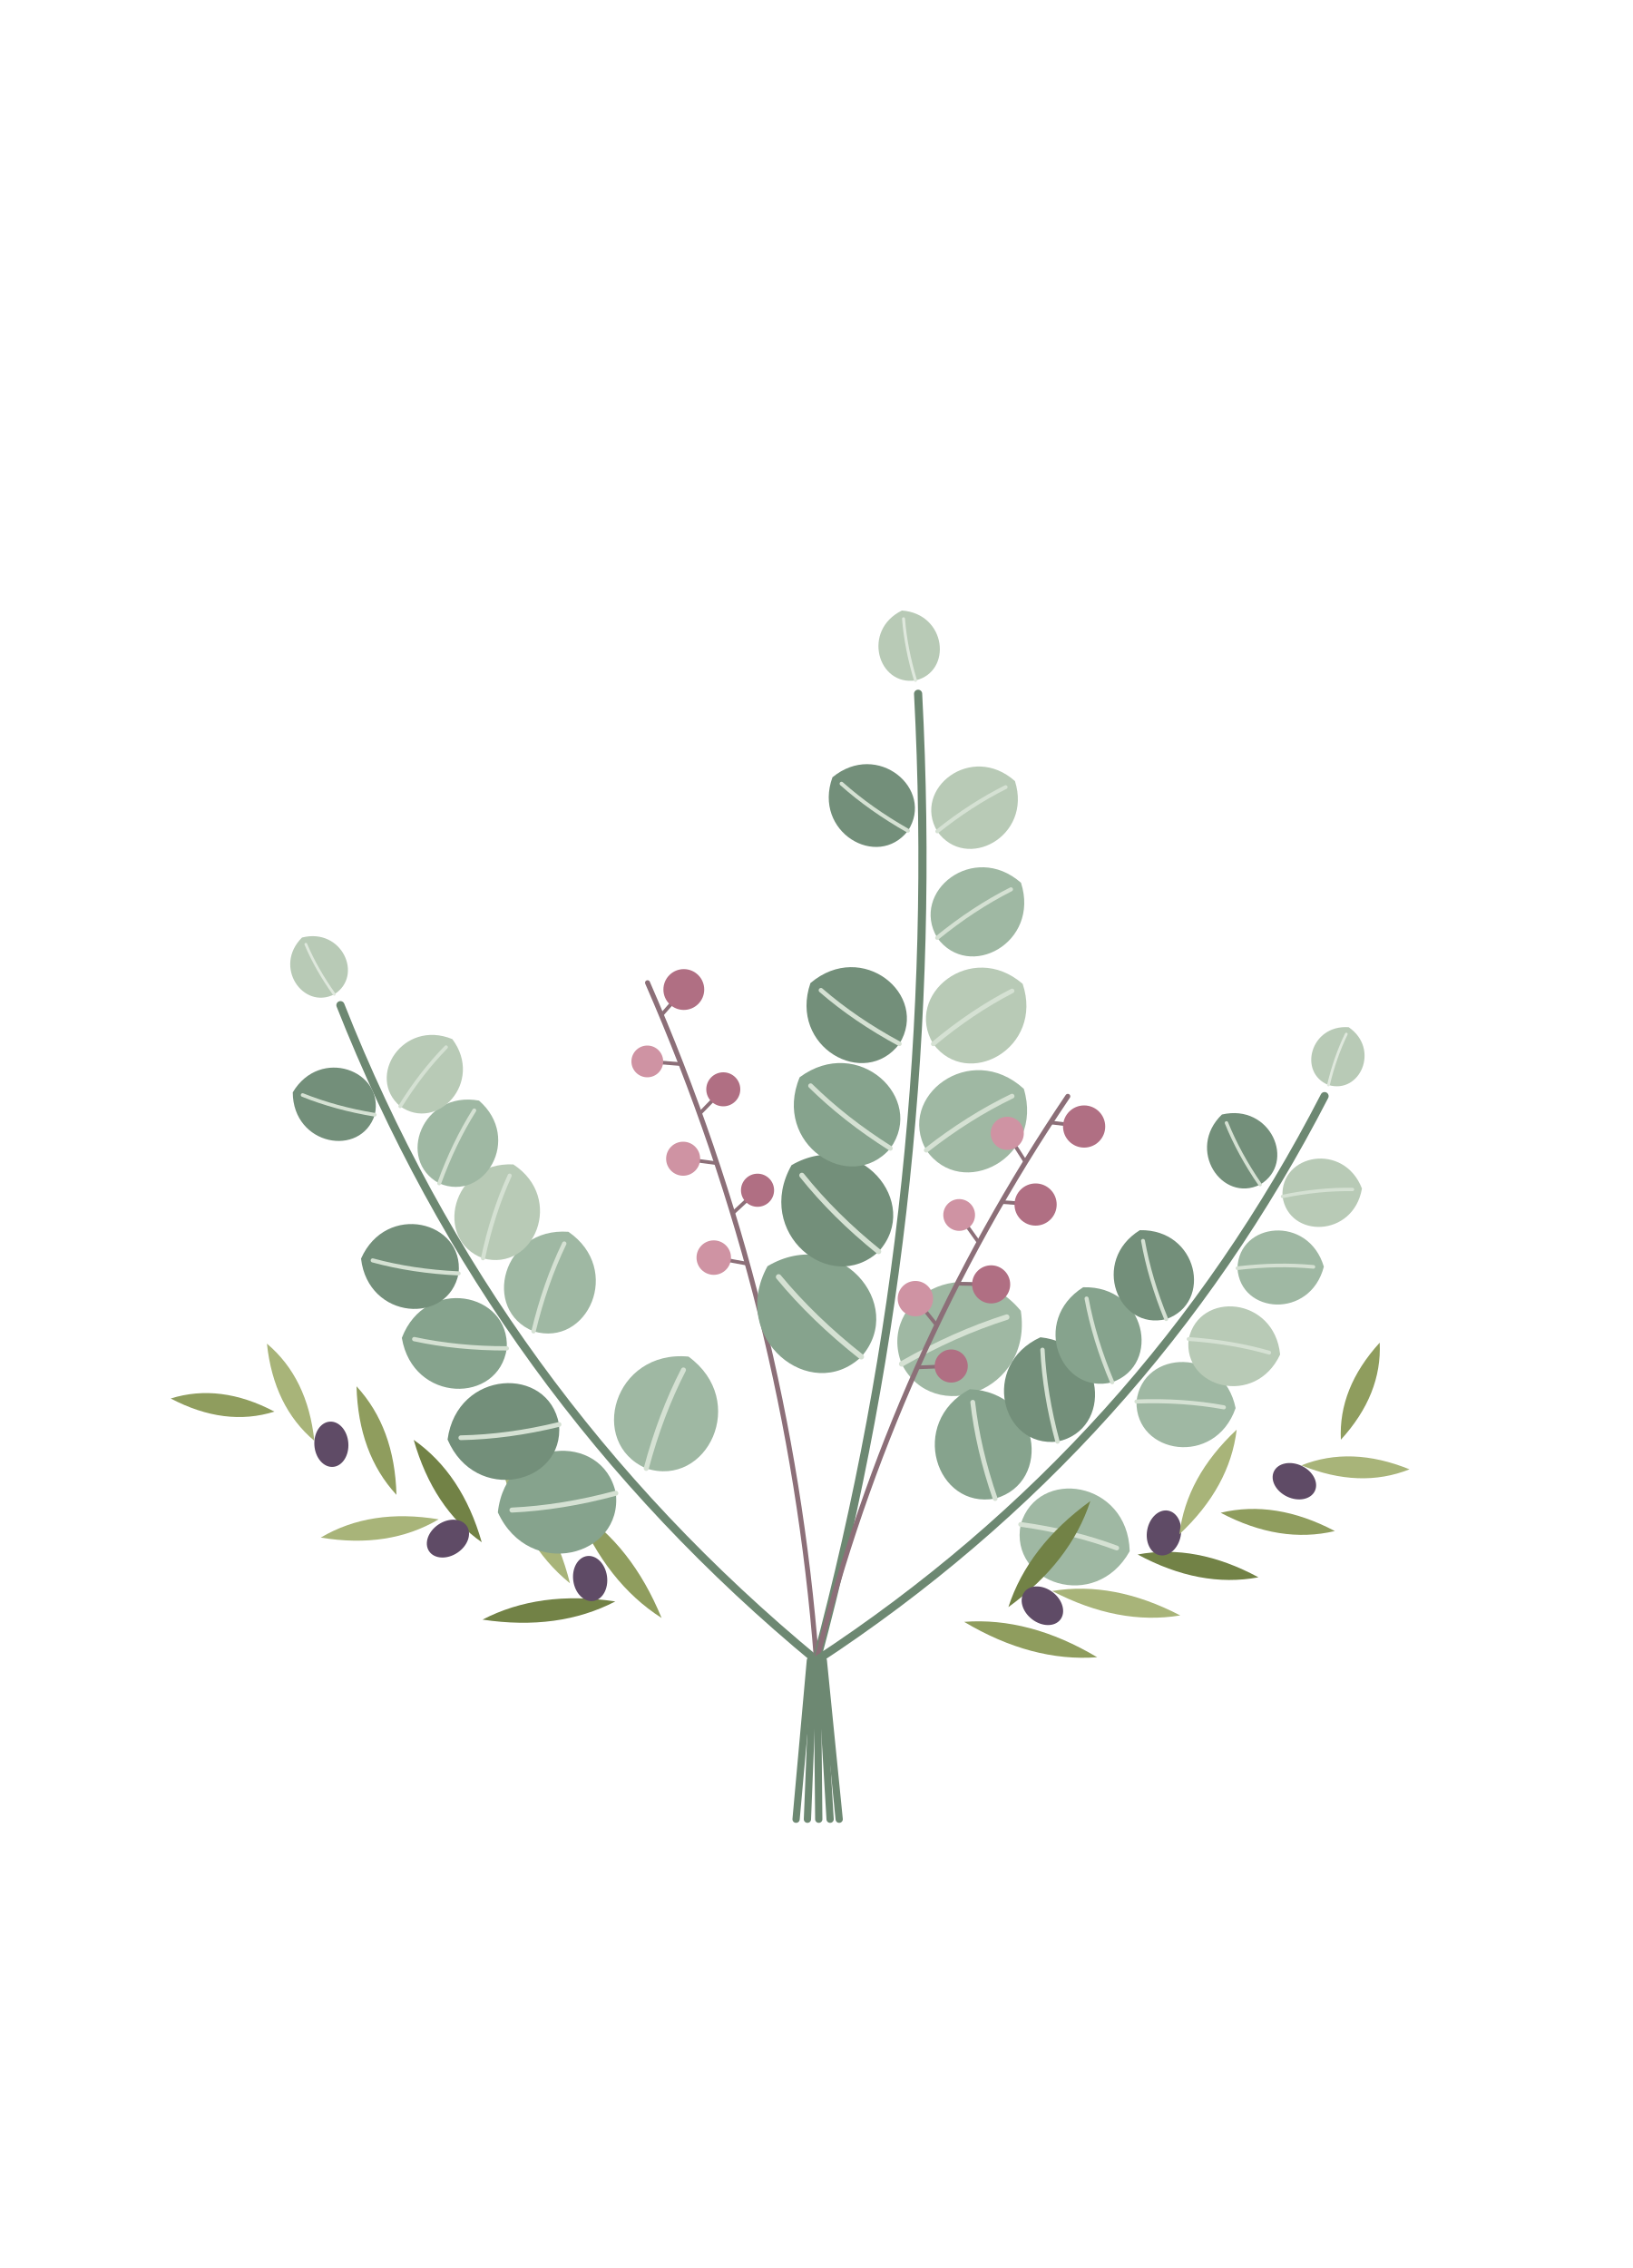
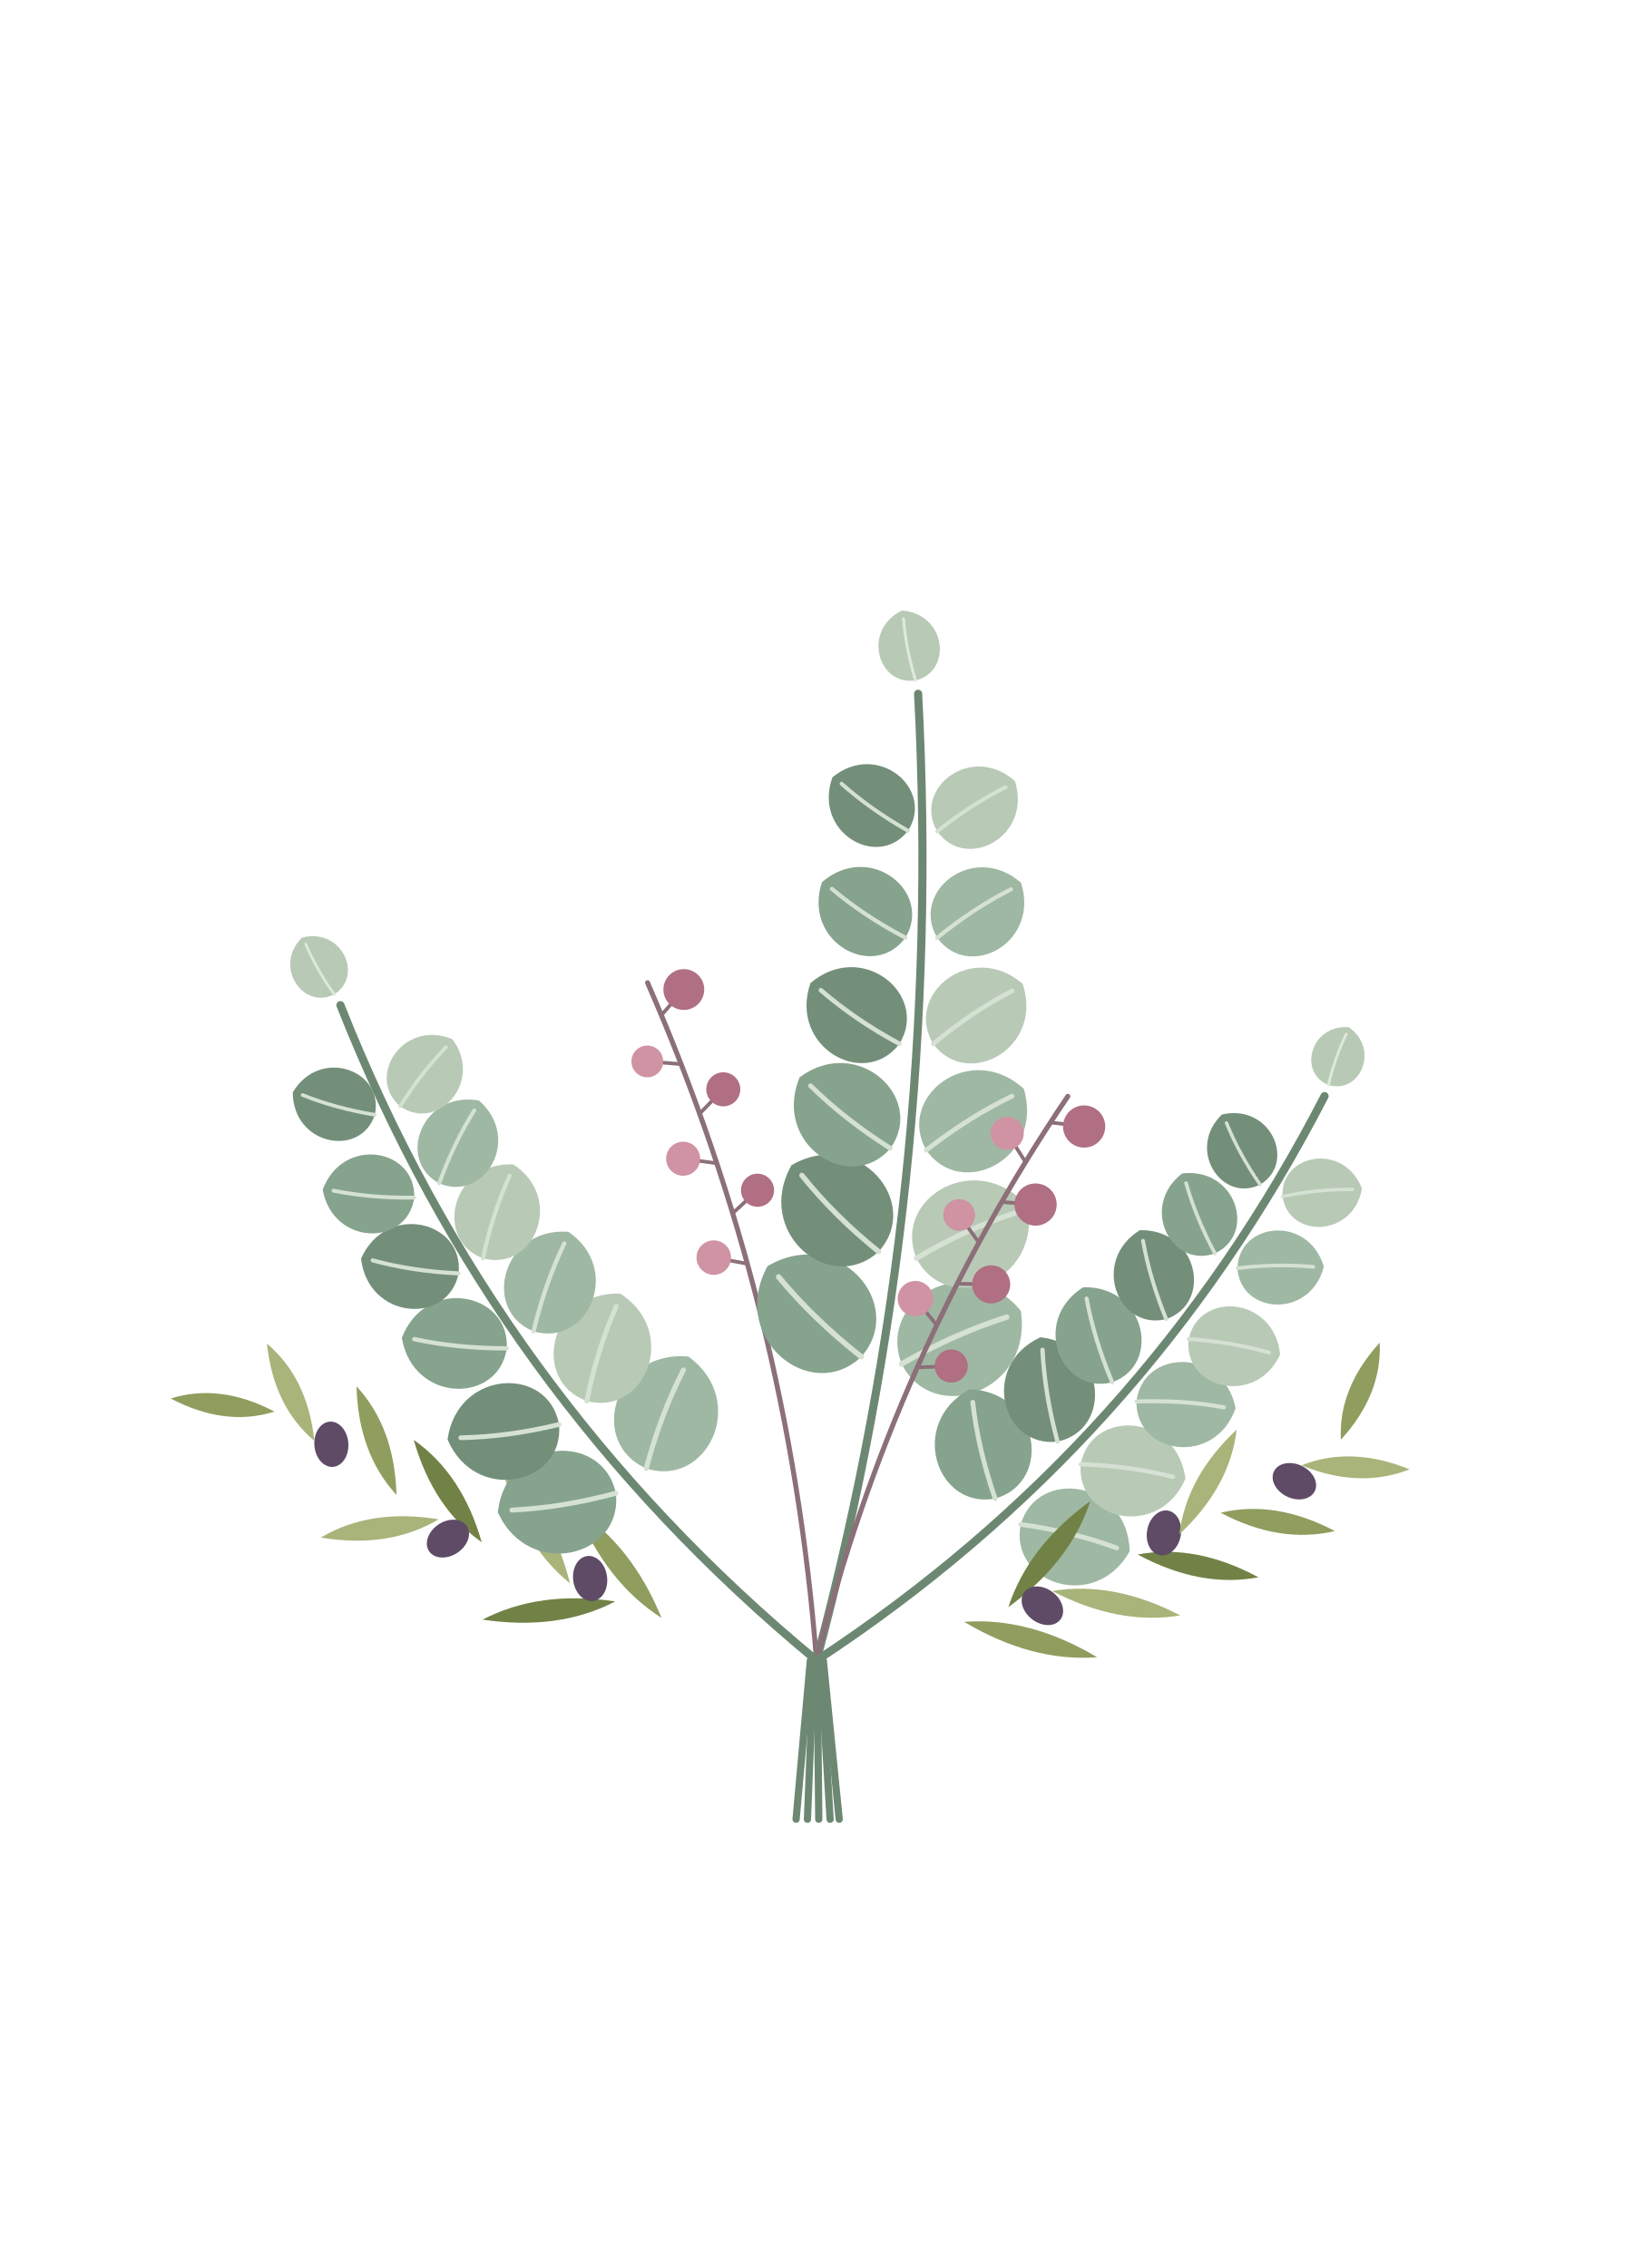
<svg xmlns="http://www.w3.org/2000/svg" viewBox="0 0 720 1000" width="720" height="1000">
  <path d="M0 0Q27.3 -9.5 60.7 0Q33.4 9.5 0 0Z" transform="translate(291.7 713.4) rotate(-128.2)" fill="#8f9d5e" />
  <path d="M0 0Q26.6 -9.5 59.1 0Q32.5 9.5 0 0Z" transform="translate(271.3 706.1) rotate(-187.8)" fill="#728246" />
  <ellipse cx="260.2" cy="696" rx="7.5" ry="10" fill="#5f4b66" transform="rotate(-187.8 260.2 696)" />
  <path d="M0 0Q25.9 -9.5 57.5 0Q31.6 9.5 0 0Z" transform="translate(251.3 698.1) rotate(-120.8)" fill="#a8b479" />
  <path d="M0 0Q24.4 -9.5 54.2 0Q29.8 9.5 0 0Z" transform="translate(212.4 680) rotate(-123.6)" fill="#728246" />
  <ellipse cx="197.5" cy="678.4" rx="7.5" ry="10" fill="#5f4b66" transform="rotate(-123.6 197.5 678.4)" />
  <path d="M0 0Q23.7 -9.5 52.6 0Q28.9 9.5 0 0Z" transform="translate(193.4 669.9) rotate(-188.8)" fill="#a8b479" />
  <path d="M0 0Q22.9 -9.5 51 0Q28 9.5 0 0Z" transform="translate(174.8 659.1) rotate(-110.2)" fill="#8f9d5e" />
  <ellipse cx="146.1" cy="636.8" rx="7.5" ry="10" fill="#5f4b66" transform="rotate(-184.1 146.1 636.8)" />
  <path d="M0 0Q21.5 -9.5 47.7 0Q26.2 9.5 0 0Z" transform="translate(138.6 635.3) rotate(-116)" fill="#a8b479" />
  <path d="M0 0Q20.7 -9.5 46.1 0Q25.3 9.5 0 0Z" transform="translate(121 622.4) rotate(-172.8)" fill="#8f9d5e" />
  <path d="M360 732.1Q217.8 614.7 150.1 443.2" fill="none" stroke="#6d8872" stroke-width="3.6" stroke-linecap="round" />
  <g transform="translate(281.4 656.8) rotate(-69.3)">
    <path d="M0 0L10 0C11.3 -28.2 53.9 -32 62.7 0C53.9 32 11.3 28.2 10 0Z" fill="#9fb8a3" />
    <path d="M10 0Q34.5 -2.5 56.4 0" fill="none" stroke="#d5e1d3" stroke-width="2.2" stroke-linecap="round" />
  </g>
  <g transform="translate(281.4 656.8) rotate(-189.2)">
    <path d="M0 0L10 0C11.3 -28.2 53.9 -32 62.7 0C53.9 32 11.3 28.2 10 0Z" fill="#86a38d" />
    <path d="M10 0Q34.5 -2.5 56.4 0" fill="none" stroke="#d5e1d3" stroke-width="2.2" stroke-linecap="round" />
  </g>
+   <g transform="translate(255.9 626.8) rotate(-72.7)">
+     <path d="M0 0L9.5 0C10.6 -26.6 50.8 -30.1 59.1 0C50.8 30.1 10.6 26.6 9.5 0Z" fill="#b8cab6" />
+     <path d="M9.5 0Q32.5 -2.4 53.2 0" fill="none" stroke="#d5e1d3" stroke-width="2.1" stroke-linecap="round" />
+   </g>
  <g transform="translate(255.9 626.8) rotate(-187.7)">
    <path d="M0 0L9.5 0C10.6 -26.6 50.8 -30.1 59.1 0C50.8 30.1 10.6 26.6 9.5 0Z" fill="#738f7a" />
    <path d="M9.5 0Q32.5 -2.4 53.2 0" fill="none" stroke="#d5e1d3" stroke-width="2.1" stroke-linecap="round" />
  </g>
  <g transform="translate(232.3 595.4) rotate(-70.7)">
    <path d="M0 0L8.9 0C10 -24.9 47.7 -28.3 55.4 0C47.7 28.3 10 24.9 8.9 0Z" fill="#9fb8a3" />
    <path d="M8.9 0Q30.5 -2.2 49.9 0" fill="none" stroke="#d5e1d3" stroke-width="1.9" stroke-linecap="round" />
  </g>
  <g transform="translate(232.3 595.4) rotate(-174.3)">
    <path d="M0 0L8.9 0C10 -24.9 47.7 -28.3 55.4 0C47.7 28.3 10 24.9 8.9 0Z" fill="#86a38d" />
    <path d="M8.9 0Q30.5 -2.2 49.9 0" fill="none" stroke="#d5e1d3" stroke-width="1.9" stroke-linecap="round" />
  </g>
  <g transform="translate(210.4 562.7) rotate(-72.1)">
    <path d="M0 0L8.3 0C9.3 -23.3 44.6 -26.4 51.8 0C44.6 26.4 9.3 23.3 8.3 0Z" fill="#b8cab6" />
    <path d="M8.3 0Q28.5 -2.1 46.6 0" fill="none" stroke="#d5e1d3" stroke-width="1.8" stroke-linecap="round" />
  </g>
  <g transform="translate(210.4 562.7) rotate(-171.4)">
    <path d="M0 0L8.3 0C9.3 -23.3 44.6 -26.4 51.8 0C44.6 26.4 9.3 23.3 8.3 0Z" fill="#738f7a" />
    <path d="M8.3 0Q28.5 -2.1 46.6 0" fill="none" stroke="#d5e1d3" stroke-width="1.8" stroke-linecap="round" />
  </g>
  <g transform="translate(190.3 528.7) rotate(-64.3)">
    <path d="M0 0L7.7 0C8.7 -21.7 41.4 -24.6 48.2 0C41.4 24.6 8.7 21.7 7.7 0Z" fill="#9fb8a3" />
+     <path d="M7.7 0Q26.5 -1.9 43.4 0" fill="none" stroke="#d5e1d3" stroke-width="1.7" stroke-linecap="round" />
+   </g>
+   <g transform="translate(190.3 528.7) rotate(-175.1)">
+     <path d="M0 0L7.7 0C8.7 -21.7 41.4 -24.6 48.2 0C41.4 24.6 8.7 21.7 7.7 0Z" fill="#86a38d" />
    <path d="M7.7 0Q26.5 -1.9 43.4 0" fill="none" stroke="#d5e1d3" stroke-width="1.7" stroke-linecap="round" />
  </g>
  <g transform="translate(172.1 493.4) rotate(-52.2)">
    <path d="M0 0L7.1 0C8 -20 38.3 -22.7 44.6 0C38.3 22.7 8 20 7.1 0Z" fill="#b8cab6" />
    <path d="M7.1 0Q24.5 -1.8 40.1 0" fill="none" stroke="#d5e1d3" stroke-width="1.6" stroke-linecap="round" />
  </g>
  <g transform="translate(172.1 493.4) rotate(-164.7)">
    <path d="M0 0L7.1 0C8 -20 38.3 -22.7 44.6 0C38.3 22.7 8 20 7.1 0Z" fill="#738f7a" />
    <path d="M7.1 0Q24.5 -1.8 40.1 0" fill="none" stroke="#d5e1d3" stroke-width="1.6" stroke-linecap="round" />
  </g>
  <g transform="translate(150.1 443.2) rotate(-119.6)">
    <path d="M0 0L5.5 0C6.2 -15.4 29.5 -17.5 34.3 0C29.5 17.5 6.2 15.4 5.5 0Z" fill="#b8cab6" />
    <path d="M5.5 0Q18.9 -1.4 30.9 0" fill="none" stroke="#dfe8dd" stroke-width="1.2" stroke-linecap="round" />
  </g>
  <path d="M360 732.1Q348 576.4 285.5 433.3" fill="none" stroke="#8c6f78" stroke-width="2.2" stroke-linecap="round" />
  <path d="M335.4 579.5L346.8 569.9" stroke="#8c6f78" stroke-width="1.6" />
  <circle cx="346.8" cy="569.9" r="7.7" fill="#b06f83" />
  <path d="M329.5 557.2L314.7 554.5" stroke="#8c6f78" stroke-width="1.6" />
  <circle cx="314.7" cy="554.5" r="7.6" fill="#cf93a3" />
  <path d="M323 535L334 524.8" stroke="#8c6f78" stroke-width="1.6" />
  <circle cx="334" cy="524.8" r="7.3" fill="#b06f83" />
  <path d="M316 512.9L301.2 510.9" stroke="#8c6f78" stroke-width="1.6" />
  <circle cx="301.2" cy="510.9" r="7.5" fill="#cf93a3" />
  <path d="M308.5 491L318.9 480.3" stroke="#8c6f78" stroke-width="1.6" />
  <circle cx="318.9" cy="480.3" r="7.5" fill="#b06f83" />
  <path d="M300.3 469.2L285.4 468" stroke="#8c6f78" stroke-width="1.6" />
  <circle cx="285.4" cy="468" r="7" fill="#cf93a3" />
  <path d="M291.6 447.6L301.5 436.3" stroke="#8c6f78" stroke-width="1.6" />
  <circle cx="301.5" cy="436.3" r="9" fill="#b06f83" />
  <path d="M360 732.1Q416.2 522.6 404.8 305.9" fill="none" stroke="#6d8872" stroke-width="3.6" stroke-linecap="round" />
  <g transform="translate(387.6 605.8) rotate(-24)">
    <path d="M0 0L10.9 0C12.3 -30.8 58.8 -34.9 68.4 0C58.8 34.9 12.3 30.8 10.9 0Z" fill="#9fb8a3" />
    <path d="M10.9 0Q37.6 -2.7 61.6 0" fill="none" stroke="#d5e1d3" stroke-width="2.4" stroke-linecap="round" />
  </g>
  <g transform="translate(387.6 605.8) rotate(-136)">
    <path d="M0 0L10.9 0C12.3 -30.8 58.8 -34.9 68.4 0C58.8 34.9 12.3 30.8 10.9 0Z" fill="#86a38d" />
    <path d="M10.9 0Q37.6 -2.7 61.6 0" fill="none" stroke="#d5e1d3" stroke-width="2.4" stroke-linecap="round" />
  </g>
+   <g transform="translate(394.7 559.1) rotate(-24.7)">
+     <path d="M0 0L10.3 0C11.6 -29 55.4 -32.9 64.4 0C55.4 32.9 11.6 29 10.3 0Z" fill="#b8cab6" />
+     <path d="M10.3 0Q35.4 -2.6 58 0" fill="none" stroke="#d5e1d3" stroke-width="2.3" stroke-linecap="round" />
+   </g>
  <g transform="translate(394.7 559.1) rotate(-135.2)">
    <path d="M0 0L10.3 0C11.6 -29 55.4 -32.9 64.4 0C55.4 32.9 11.6 29 10.3 0Z" fill="#738f7a" />
    <path d="M10.3 0Q35.4 -2.6 58 0" fill="none" stroke="#d5e1d3" stroke-width="2.3" stroke-linecap="round" />
  </g>
  <g transform="translate(400.2 512.3) rotate(-32.2)">
    <path d="M0 0L9.7 0C10.9 -27.2 52 -30.8 60.5 0C52 30.8 10.9 27.2 9.7 0Z" fill="#9fb8a3" />
    <path d="M9.7 0Q33.3 -2.4 54.4 0" fill="none" stroke="#d5e1d3" stroke-width="2.1" stroke-linecap="round" />
  </g>
  <g transform="translate(400.2 512.3) rotate(-141.9)">
    <path d="M0 0L9.7 0C10.9 -27.2 52 -30.8 60.5 0C52 30.8 10.9 27.2 9.7 0Z" fill="#86a38d" />
    <path d="M9.7 0Q33.3 -2.4 54.4 0" fill="none" stroke="#d5e1d3" stroke-width="2.1" stroke-linecap="round" />
  </g>
  <g transform="translate(404 465.3) rotate(-33.9)">
    <path d="M0 0L9 0C10.2 -25.4 48.6 -28.8 56.5 0C48.6 28.8 10.2 25.4 9 0Z" fill="#b8cab6" />
    <path d="M9 0Q31.1 -2.3 50.9 0" fill="none" stroke="#d5e1d3" stroke-width="2" stroke-linecap="round" />
  </g>
  <g transform="translate(404 465.3) rotate(-145.7)">
    <path d="M0 0L9 0C10.2 -25.4 48.6 -28.8 56.5 0C48.6 28.8 10.2 25.4 9 0Z" fill="#738f7a" />
    <path d="M9 0Q31.1 -2.3 50.9 0" fill="none" stroke="#d5e1d3" stroke-width="2" stroke-linecap="round" />
  </g>
  <g transform="translate(406.2 418.1) rotate(-33.3)">
    <path d="M0 0L8.4 0C9.5 -23.7 45.2 -26.8 52.6 0C45.2 26.8 9.5 23.7 8.4 0Z" fill="#9fb8a3" />
+     <path d="M8.4 0Q28.9 -2.1 47.3 0" fill="none" stroke="#d5e1d3" stroke-width="1.8" stroke-linecap="round" />
+   </g>
+   <g transform="translate(406.2 418.1) rotate(-146.4)">
+     <path d="M0 0L8.4 0C9.5 -23.7 45.2 -26.8 52.6 0C45.2 26.8 9.5 23.7 8.4 0Z" fill="#86a38d" />
    <path d="M8.4 0Q28.9 -2.1 47.3 0" fill="none" stroke="#d5e1d3" stroke-width="1.8" stroke-linecap="round" />
  </g>
  <g transform="translate(406.7 370.8) rotate(-32.9)">
    <path d="M0 0L7.8 0C8.7 -21.9 41.8 -24.8 48.6 0C41.8 24.8 8.7 21.9 7.8 0Z" fill="#b8cab6" />
    <path d="M7.8 0Q26.7 -1.9 43.7 0" fill="none" stroke="#d5e1d3" stroke-width="1.7" stroke-linecap="round" />
  </g>
  <g transform="translate(406.7 370.8) rotate(-144.7)">
    <path d="M0 0L7.8 0C8.7 -21.9 41.8 -24.8 48.6 0C41.8 24.8 8.7 21.9 7.8 0Z" fill="#738f7a" />
    <path d="M7.8 0Q26.7 -1.9 43.7 0" fill="none" stroke="#d5e1d3" stroke-width="1.7" stroke-linecap="round" />
  </g>
  <g transform="translate(404.8 305.9) rotate(-101)">
    <path d="M0 0L6 0C6.7 -16.8 32.2 -19.1 37.4 0C32.2 19.1 6.7 16.8 6 0Z" fill="#b8cab6" />
    <path d="M6 0Q20.6 -1.5 33.7 0" fill="none" stroke="#dfe8dd" stroke-width="1.3" stroke-linecap="round" />
  </g>
  <path d="M360 732.1Q393.5 598 470.8 483.4" fill="none" stroke="#8c6f78" stroke-width="2.2" stroke-linecap="round" />
  <path d="M404.4 602.9L419.4 602.3" stroke="#8c6f78" stroke-width="1.6" />
  <circle cx="419.4" cy="602.3" r="7.3" fill="#b06f83" />
  <path d="M413 584.3L403.6 572.6" stroke="#8c6f78" stroke-width="1.6" />
  <circle cx="403.6" cy="572.6" r="7.8" fill="#cf93a3" />
  <path d="M422 566L437 566.3" stroke="#8c6f78" stroke-width="1.6" />
  <circle cx="437" cy="566.3" r="8.4" fill="#b06f83" />
  <path d="M431.6 547.9L422.9 535.7" stroke="#8c6f78" stroke-width="1.6" />
  <circle cx="422.9" cy="535.7" r="7" fill="#cf93a3" />
  <path d="M441.6 530L456.6 531.1" stroke="#8c6f78" stroke-width="1.6" />
  <circle cx="456.6" cy="531.1" r="9.3" fill="#b06f83" />
  <path d="M452.1 512.3L444.1 499.7" stroke="#8c6f78" stroke-width="1.6" />
  <circle cx="444.1" cy="499.7" r="7.3" fill="#cf93a3" />
  <path d="M463.1 494.9L478 496.7" stroke="#8c6f78" stroke-width="1.6" />
  <circle cx="478" cy="496.7" r="9.3" fill="#b06f83" />
  <path d="M360 732.1Q504.7 637.2 584 483.3" fill="none" stroke="#6d8872" stroke-width="3.6" stroke-linecap="round" />
  <g transform="translate(440.9 669.9) rotate(13.8)">
    <path d="M0 0L9.4 0C10.6 -26.5 50.7 -30 58.9 0C50.7 30 10.6 26.5 9.4 0Z" fill="#9fb8a3" />
    <path d="M9.4 0Q32.4 -2.4 53 0" fill="none" stroke="#d5e1d3" stroke-width="2.1" stroke-linecap="round" />
  </g>
  <g transform="translate(440.9 669.9) rotate(-103.1)">
    <path d="M0 0L9.4 0C10.6 -26.5 50.7 -30 58.9 0C50.7 30 10.6 26.5 9.4 0Z" fill="#86a38d" />
    <path d="M9.4 0Q32.4 -2.4 53 0" fill="none" stroke="#d5e1d3" stroke-width="2.1" stroke-linecap="round" />
  </g>
+   <g transform="translate(467.7 644.4) rotate(7.8)">
+     <path d="M0 0L8.9 0C10 -25 47.7 -28.3 55.5 0C47.7 28.3 10 25 8.9 0Z" fill="#b8cab6" />
+     <path d="M8.9 0Q30.5 -2.2 49.9 0" fill="none" stroke="#d5e1d3" stroke-width="1.9" stroke-linecap="round" />
+   </g>
  <g transform="translate(467.7 644.4) rotate(-99.3)">
    <path d="M0 0L8.9 0C10 -25 47.7 -28.3 55.5 0C47.7 28.3 10 25 8.9 0Z" fill="#738f7a" />
    <path d="M8.9 0Q30.5 -2.2 49.9 0" fill="none" stroke="#d5e1d3" stroke-width="1.9" stroke-linecap="round" />
  </g>
  <g transform="translate(492.8 617.4) rotate(3.8)">
    <path d="M0 0L8.3 0C9.4 -23.4 44.8 -26.6 52.1 0C44.8 26.6 9.4 23.4 8.3 0Z" fill="#9fb8a3" />
    <path d="M8.3 0Q28.6 -2.1 46.9 0" fill="none" stroke="#d5e1d3" stroke-width="1.8" stroke-linecap="round" />
  </g>
  <g transform="translate(492.8 617.4) rotate(-107)">
    <path d="M0 0L8.3 0C9.4 -23.4 44.8 -26.6 52.1 0C44.8 26.6 9.4 23.4 8.3 0Z" fill="#86a38d" />
    <path d="M8.3 0Q28.6 -2.1 46.9 0" fill="none" stroke="#d5e1d3" stroke-width="1.8" stroke-linecap="round" />
  </g>
  <g transform="translate(516.4 589.1) rotate(9.6)">
    <path d="M0 0L7.8 0C8.8 -21.9 41.9 -24.8 48.7 0C41.9 24.8 8.8 21.9 7.8 0Z" fill="#b8cab6" />
    <path d="M7.8 0Q26.8 -1.9 43.8 0" fill="none" stroke="#d5e1d3" stroke-width="1.7" stroke-linecap="round" />
  </g>
  <g transform="translate(516.4 589.1) rotate(-106.5)">
    <path d="M0 0L7.8 0C8.8 -21.9 41.9 -24.8 48.7 0C41.9 24.8 8.8 21.9 7.8 0Z" fill="#738f7a" />
    <path d="M7.8 0Q26.8 -1.9 43.8 0" fill="none" stroke="#d5e1d3" stroke-width="1.7" stroke-linecap="round" />
  </g>
  <g transform="translate(538.4 559.3) rotate(-1)">
    <path d="M0 0L7.2 0C8.1 -20.4 38.9 -23.1 45.3 0C38.9 23.1 8.1 20.4 7.2 0Z" fill="#9fb8a3" />
+     <path d="M7.2 0Q24.9 -1.8 40.7 0" fill="none" stroke="#d5e1d3" stroke-width="1.6" stroke-linecap="round" />
+   </g>
+   <g transform="translate(538.4 559.3) rotate(-112.3)">
+     <path d="M0 0L7.2 0C8.1 -20.4 38.9 -23.1 45.3 0C38.9 23.1 8.1 20.4 7.2 0Z" fill="#86a38d" />
    <path d="M7.2 0Q24.9 -1.8 40.7 0" fill="none" stroke="#d5e1d3" stroke-width="1.6" stroke-linecap="round" />
  </g>
  <g transform="translate(558.8 528.2) rotate(-5.7)">
    <path d="M0 0L6.7 0C7.5 -18.8 36 -21.3 41.9 0C36 21.3 7.5 18.8 6.7 0Z" fill="#b8cab6" />
    <path d="M6.7 0Q23 -1.7 37.7 0" fill="none" stroke="#d5e1d3" stroke-width="1.5" stroke-linecap="round" />
  </g>
  <g transform="translate(558.8 528.2) rotate(-118.6)">
    <path d="M0 0L6.7 0C7.5 -18.8 36 -21.3 41.9 0C36 21.3 7.5 18.8 6.7 0Z" fill="#738f7a" />
    <path d="M6.7 0Q23 -1.7 37.7 0" fill="none" stroke="#d5e1d3" stroke-width="1.5" stroke-linecap="round" />
  </g>
  <g transform="translate(584 483.3) rotate(-70.7)">
    <path d="M0 0L5.2 0C5.8 -14.5 27.7 -16.4 32.2 0C27.7 16.4 5.8 14.5 5.2 0Z" fill="#b8cab6" />
    <path d="M5.2 0Q17.7 -1.3 29 0" fill="none" stroke="#dfe8dd" stroke-width="1.2" stroke-linecap="round" />
  </g>
  <path d="M0 0Q27.3 -9.5 60.7 0Q33.4 9.5 0 0Z" transform="translate(425.1 715.1) rotate(14.9)" fill="#8f9d5e" />
  <path d="M0 0Q26.6 -9.5 59.1 0Q32.5 9.5 0 0Z" transform="translate(444.6 708.6) rotate(-52.3)" fill="#728246" />
  <ellipse cx="459.6" cy="708" rx="7.5" ry="10" fill="#5f4b66" transform="rotate(-52.3 459.6 708)" />
  <path d="M0 0Q25.9 -9.5 57.5 0Q31.6 9.5 0 0Z" transform="translate(463.9 701.5) rotate(10.8)" fill="#a8b479" />
  <path d="M0 0Q24.4 -9.5 54.2 0Q29.8 9.5 0 0Z" transform="translate(501.6 685.4) rotate(10.7)" fill="#728246" />
  <ellipse cx="513.2" cy="675.9" rx="7.5" ry="10" fill="#5f4b66" transform="rotate(10.7 513.2 675.9)" />
  <path d="M0 0Q23.7 -9.5 52.6 0Q28.9 9.5 0 0Z" transform="translate(520 676.5) rotate(-61.3)" fill="#a8b479" />
  <path d="M0 0Q22.9 -9.5 51 0Q28 9.5 0 0Z" transform="translate(538.2 667) rotate(9.1)" fill="#8f9d5e" />
  <ellipse cx="570.7" cy="653.1" rx="7.5" ry="10" fill="#5f4b66" transform="rotate(-64.5 570.7 653.1)" />
  <path d="M0 0Q21.5 -9.5 47.7 0Q26.2 9.5 0 0Z" transform="translate(573.8 646.1) rotate(2.1)" fill="#a8b479" />
  <path d="M0 0Q20.7 -9.5 46.1 0Q25.3 9.5 0 0Z" transform="translate(591.2 634.8) rotate(-68.2)" fill="#8f9d5e" />
  <path d="M357.3 732.128L351 802.128" stroke="#6d8872" stroke-width="3.2" stroke-linecap="round" />
  <path d="M358.8 732.128L356 802.128" stroke="#6d8872" stroke-width="3.2" stroke-linecap="round" />
  <path d="M360.3 732.128L361 802.128" stroke="#6d8872" stroke-width="3.2" stroke-linecap="round" />
  <path d="M361.8 732.128L366 802.128" stroke="#6d8872" stroke-width="3.2" stroke-linecap="round" />
  <path d="M363 732.128L370 802.128" stroke="#6d8872" stroke-width="3.2" stroke-linecap="round" />
</svg>
